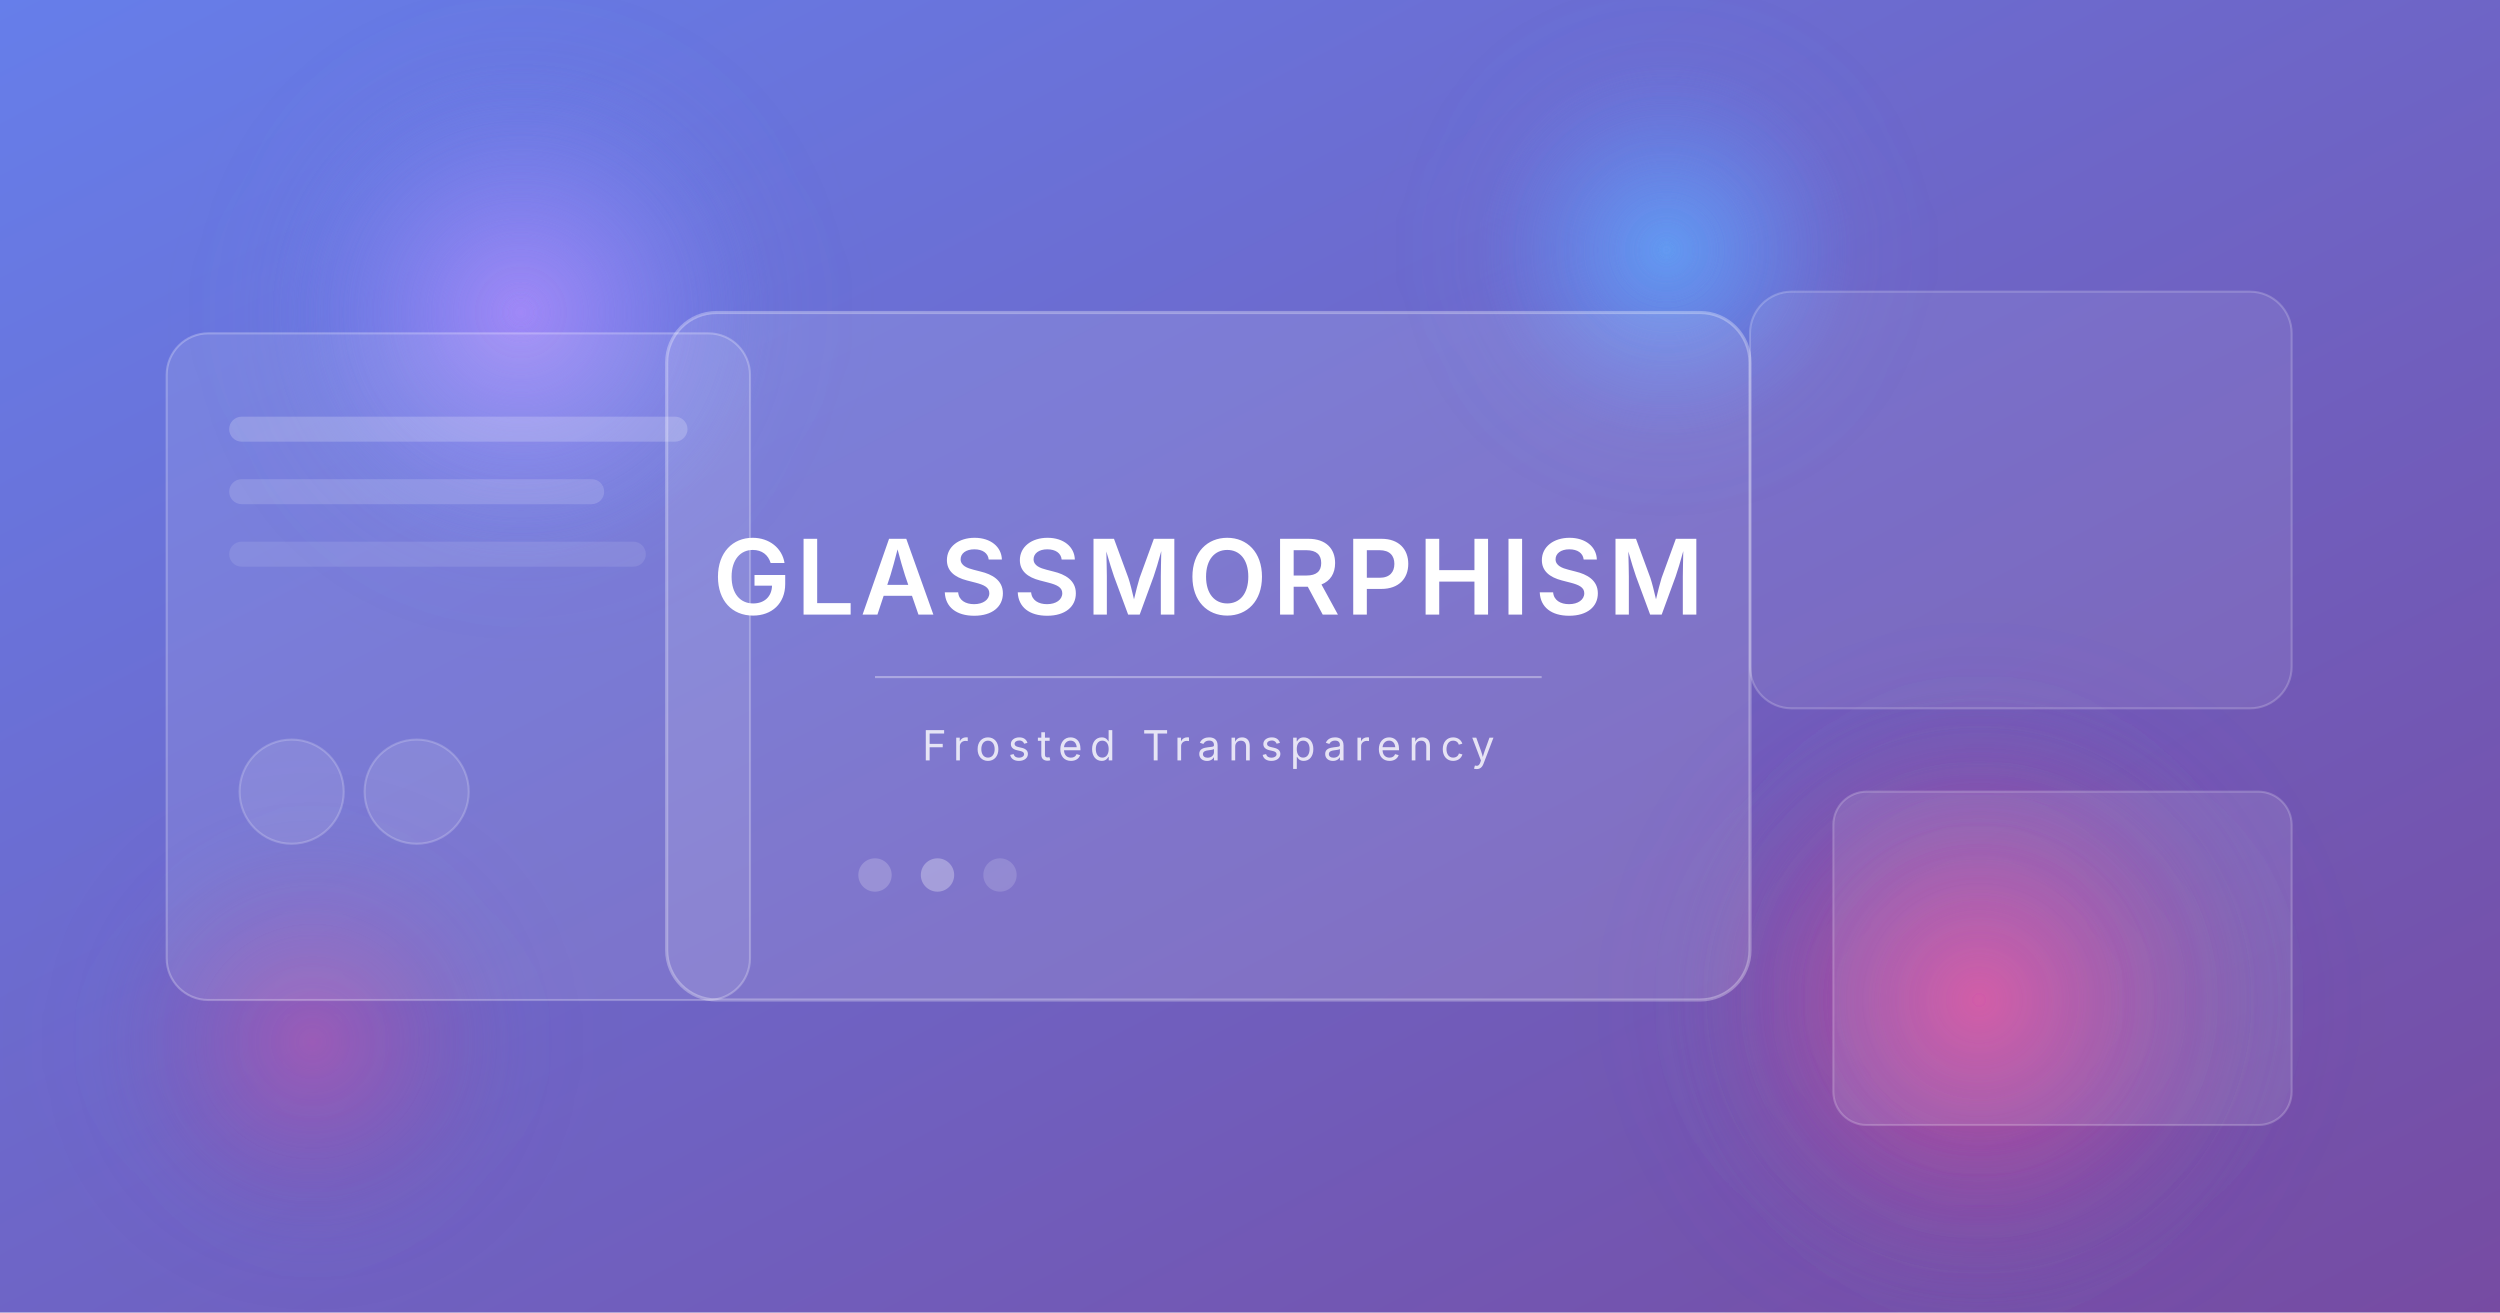
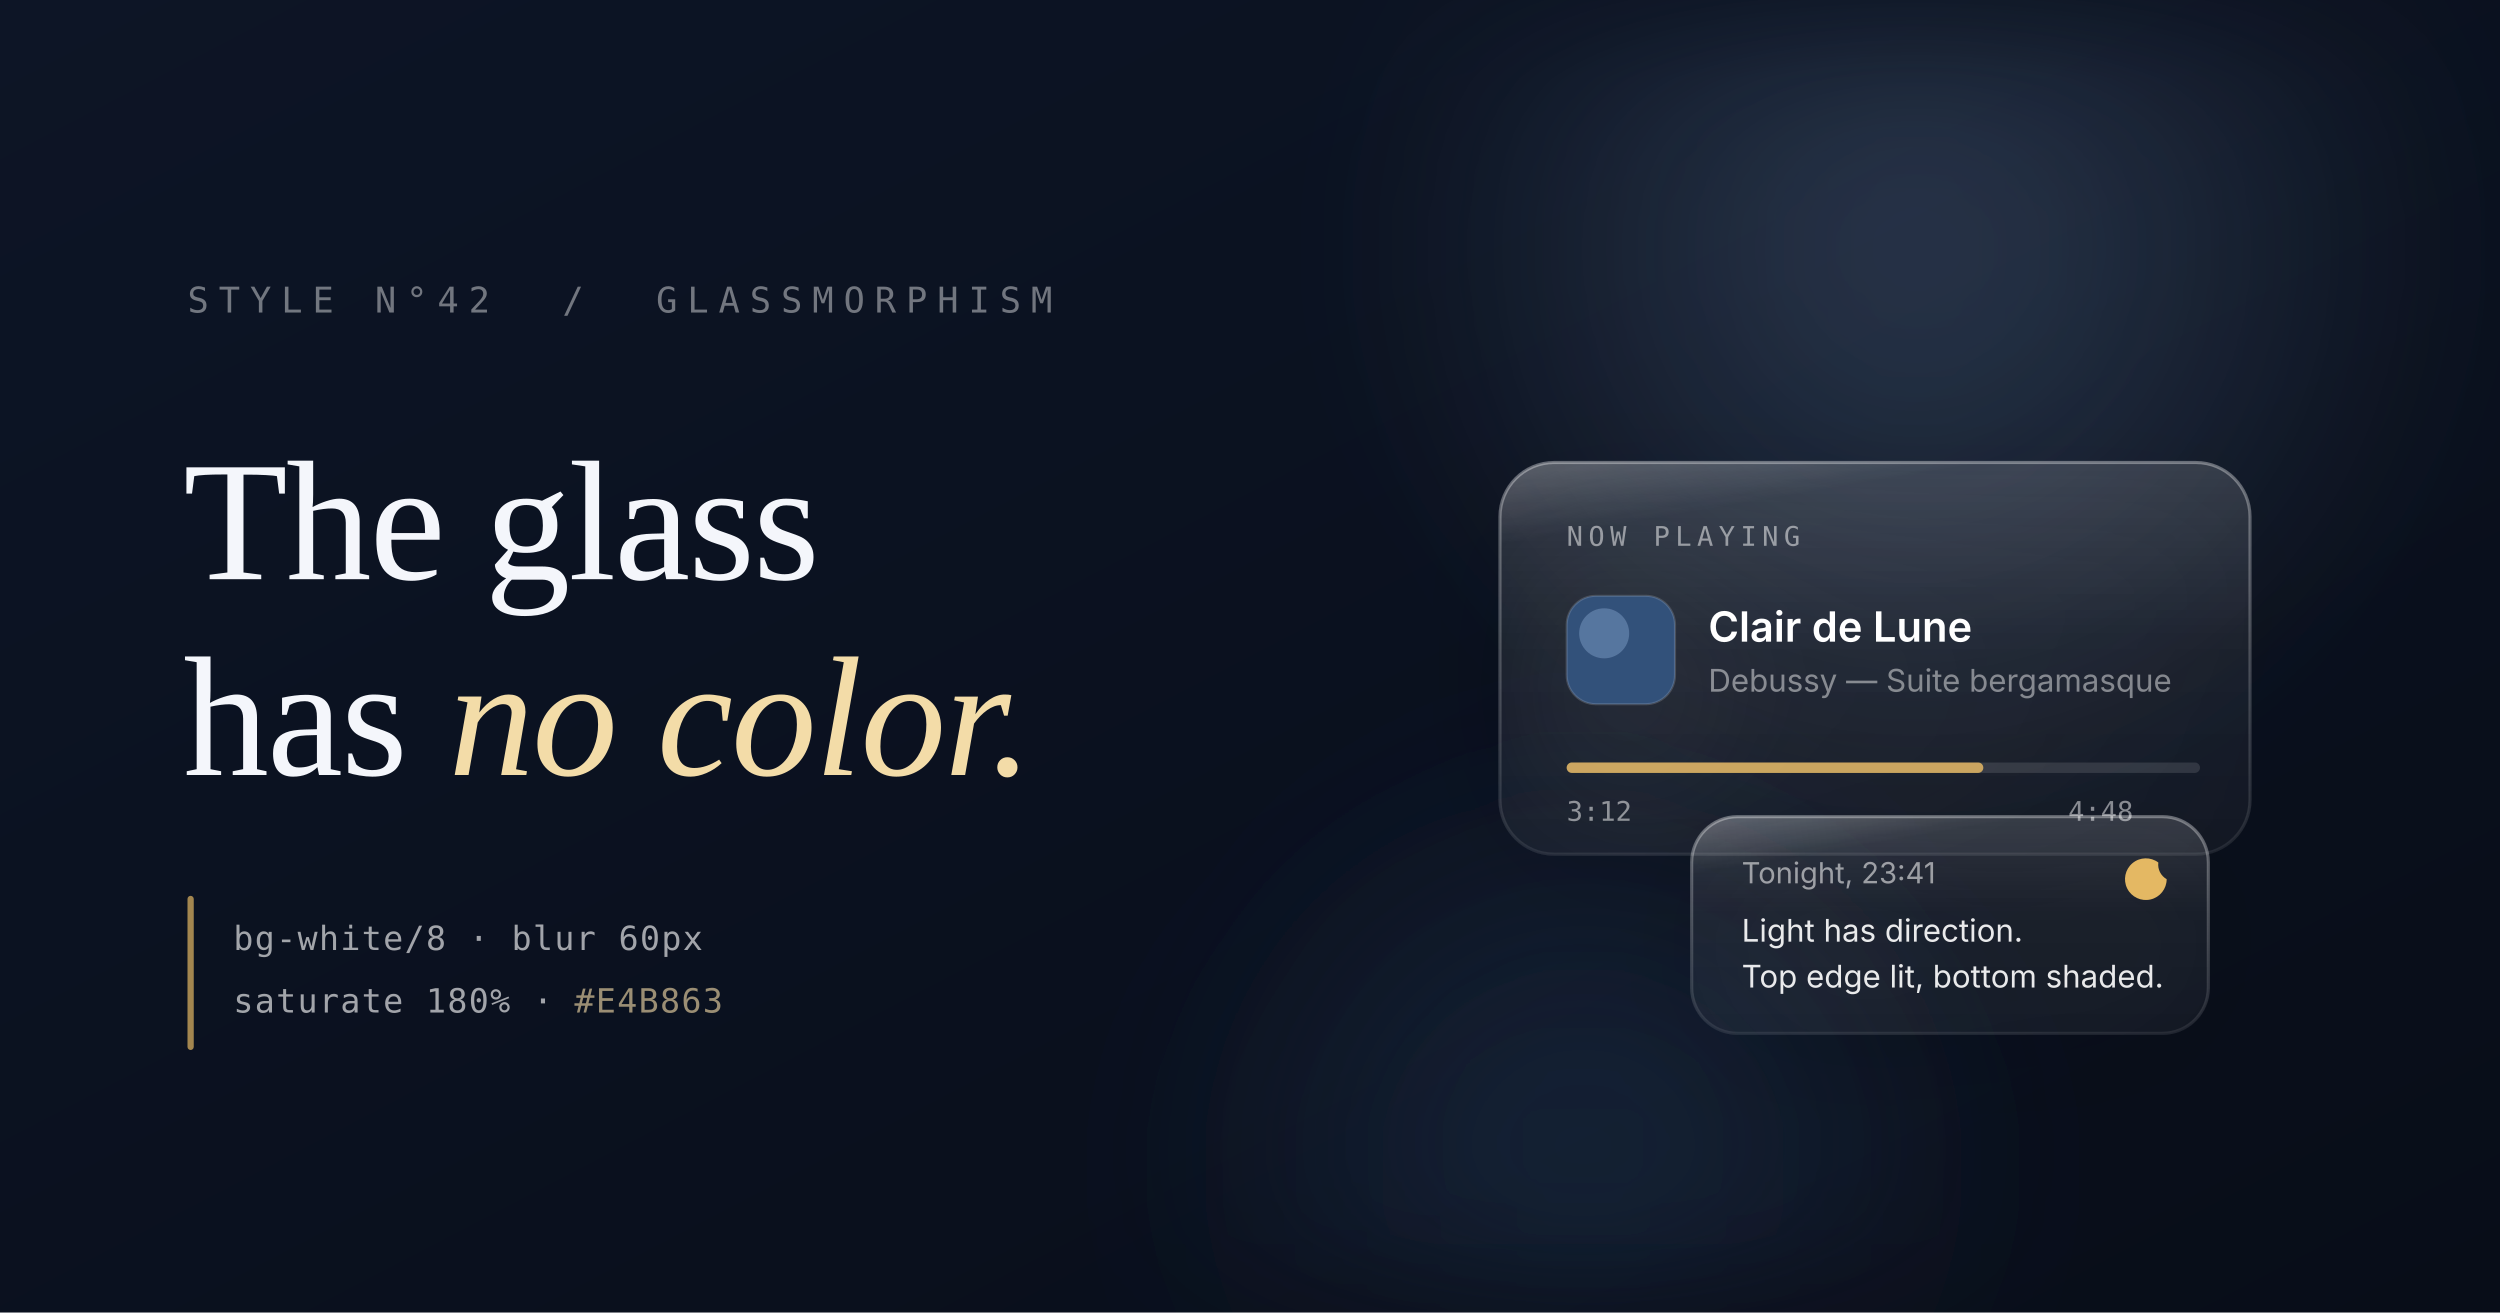
<svg xmlns="http://www.w3.org/2000/svg" width="1200" height="630" fill="none" viewBox="0 0 1200 630">
  <defs>
-     <radialGradient id="b" cx="50%" cy="50%" r="50%">
-       <stop offset="0%" stop-color="#a78bfa" stop-opacity=".8" />
-       <stop offset="100%" stop-color="#667eea" stop-opacity="0" />
+     <linearGradient id="bg" x1="0" x2="1" y1="0" y2="1">
+       <stop offset="0%" stop-color="#0d1526" />
+       <stop offset="100%" stop-color="#080d18" />
+     </linearGradient>
+     <radialGradient id="well" cx="50%" cy="50%" r="50%">
+       <stop offset="0%" stop-color="#7c9cc4" stop-opacity=".28" />
+       <stop offset="100%" stop-color="#7c9cc4" stop-opacity="0" />
    </radialGradient>
-     <radialGradient id="d" cx="50%" cy="50%" r="50%">
-       <stop offset="0%" stop-color="#ec4899" stop-opacity=".6" />
-       <stop offset="100%" stop-color="#764ba2" stop-opacity="0" />
+     <radialGradient id="well2" cx="50%" cy="50%" r="50%">
+       <stop offset="0%" stop-color="#33517a" stop-opacity=".32" />
+       <stop offset="100%" stop-color="#33517a" stop-opacity="0" />
    </radialGradient>
-     <radialGradient id="e" cx="50%" cy="50%" r="50%">
-       <stop offset="0%" stop-color="#60a5fa" stop-opacity=".7" />
-       <stop offset="100%" stop-color="#667eea" stop-opacity="0" />
-     </radialGradient>
-     <linearGradient id="a" x1="0" x2="1" y1="0" y2="1">
-       <stop offset="0%" stop-color="#667eea" />
-       <stop offset="100%" stop-color="#764ba2" />
+     <linearGradient id="glass" x1="0" x2="0" y1="0" y2="1">
+       <stop offset="0%" stop-color="#fff" stop-opacity=".14" />
+       <stop offset="45%" stop-color="#fff" stop-opacity=".05" />
+       <stop offset="100%" stop-color="#fff" stop-opacity=".03" />
    </linearGradient>
-     <filter id="c" width="200%" height="200%" x="-50%" y="-50%">
-       <feGaussianBlur result="blur" stdDeviation="30" />
-       <feMerge>
-         <feMergeNode in="blur" />
-         <feMergeNode in="SourceGraphic" />
-       </feMerge>
+     <linearGradient id="sheen" x1="0" x2="1" y1="0" y2="1">
+       <stop offset="0%" stop-color="#fff" stop-opacity=".22" />
+       <stop offset="30%" stop-color="#fff" stop-opacity="0" />
+     </linearGradient>
+     <linearGradient id="edge" x1="0" x2="0" y1="0" y2="1">
+       <stop offset="0%" stop-color="#fff" stop-opacity=".35" />
+       <stop offset="100%" stop-color="#fff" stop-opacity=".08" />
+     </linearGradient>
+     <filter id="soft" width="200%" height="200%" x="-50%" y="-50%">
+       <feGaussianBlur stdDeviation="40" />
+     </filter>
+     <filter id="cardshadow" width="180%" height="180%" x="-40%" y="-40%">
+       <feDropShadow dx="0" dy="24" stdDeviation="36" flood-color="#03070f" flood-opacity=".55" />
    </filter>
  </defs>
-   <path fill="url(#a)" d="M0 0h1200v630H0z" />
-   <circle cx="250" cy="150" r="120" fill="url(#b)" filter="url(#c)" />
-   <circle cx="950" cy="480" r="150" fill="url(#d)" filter="url(#c)" />
-   <circle cx="800" cy="120" r="90" fill="url(#e)" filter="url(#c)" />
-   <circle cx="150" cy="500" r="100" fill="url(#d)" filter="url(#c)" opacity=".5" />
-   <rect width="280" height="320" x="80" y="160" fill="#fff" fill-opacity=".1" stroke="#fff" stroke-opacity=".25" rx="20" />
-   <rect width="260" height="200" x="840" y="140" fill="#fff" fill-opacity=".08" stroke="#fff" stroke-opacity=".2" rx="20" />
-   <rect width="220" height="160" x="880" y="380" fill="#fff" fill-opacity=".1" stroke="#fff" stroke-opacity=".2" rx="16" />
-   <rect width="520" height="330" x="320" y="150" fill="#fff" fill-opacity=".12" stroke="#fff" stroke-opacity=".3" stroke-width="1.5" rx="24" />
-   <text x="580" y="295" fill="#fff" font-family="'SF Pro Display', 'Segoe UI', sans-serif" font-size="50" font-weight="600" letter-spacing=".05em" text-anchor="middle">GLASSMORPHISM</text>
-   <path stroke="#fff" stroke-opacity=".35" d="M420 325h320" />
-   <text x="580" y="365" fill="#fff" fill-opacity=".8" font-family="'SF Pro Display', 'Segoe UI', sans-serif" font-size="20" letter-spacing=".18em" text-anchor="middle">Frosted Transparency</text>
-   <rect width="220" height="12" x="110" y="200" fill="#fff" fill-opacity=".2" rx="6" />
-   <rect width="180" height="12" x="110" y="230" fill="#fff" fill-opacity=".15" rx="6" />
-   <rect width="200" height="12" x="110" y="260" fill="#fff" fill-opacity=".1" rx="6" />
-   <circle cx="140" cy="380" r="25" fill="#fff" fill-opacity=".1" stroke="#fff" stroke-opacity=".2" />
-   <circle cx="200" cy="380" r="25" fill="#fff" fill-opacity=".1" stroke="#fff" stroke-opacity=".2" />
-   <circle cx="420" cy="420" r="8" fill="#fff" fill-opacity=".2" />
-   <circle cx="450" cy="420" r="8" fill="#fff" fill-opacity=".3" />
-   <circle cx="480" cy="420" r="8" fill="#fff" fill-opacity=".15" />
+   <path fill="url(#bg)" d="M0 0h1200v630H0z" />
+   <circle cx="920" cy="120" r="260" fill="url(#well)" filter="url(#soft)" />
+   <circle cx="760" cy="560" r="220" fill="url(#well2)" filter="url(#soft)" />
+   <g font-family="'SF Pro Display','Segoe UI',sans-serif">
+     <text x="90" y="150" fill="#fff" fill-opacity=".42" font-family="'SF Mono','Menlo',monospace" font-size="17" letter-spacing=".28em">STYLE N°42  /  GLASSMORPHISM</text>
+     <text x="88" y="278" fill="#f4f6fb" font-family="Georgia,'Times New Roman',serif" font-size="82" font-weight="500" letter-spacing="-.01em">The glass</text>
+     <text x="88" y="372" fill="#f4f6fb" font-family="Georgia,'Times New Roman',serif" font-size="82" font-weight="500" letter-spacing="-.01em">has <tspan fill="#F3DCA8" font-style="italic">no color.</tspan>
+     </text>
+     <g transform="translate(90 430)">
+       <rect width="3" height="74" fill="#E4B863" fill-opacity=".7" rx="1.5" />
+       <text x="22" y="26" fill="#fff" fill-opacity=".62" font-family="'SF Mono','Menlo',monospace" font-size="16" letter-spacing=".04em">bg-white/8 · blur 60px</text>
+       <text x="22" y="56" fill="#fff" fill-opacity=".62" font-family="'SF Mono','Menlo',monospace" font-size="16" letter-spacing=".04em">saturate 180% · <tspan fill="#F3DCA8">#E4B863</tspan>
+       </text>
+     </g>
+   </g>
+   <g filter="url(#cardshadow)">
+     <rect width="360" height="188" x="720" y="222" fill="url(#glass)" rx="26" />
+     <rect width="360" height="188" x="720" y="222" fill="none" stroke="url(#edge)" stroke-width="1.5" rx="26" />
+     <path fill="url(#sheen)" d="M746 222h334a26 26 0 0 1 26 26v40H720v-40a26 26 0 0 1 26-26Z" opacity=".9" />
+     <text x="752" y="262" fill="#fff" fill-opacity=".5" font-family="'SF Mono','Menlo',monospace" font-size="13" letter-spacing=".2em">NOW PLAYING</text>
+     <rect width="52" height="52" x="752" y="286" fill="#33517A" rx="14" />
+     <rect width="52" height="52" x="752" y="286" fill="none" stroke="#fff" stroke-opacity=".15" rx="14" />
+     <circle cx="770" cy="304" r="12" fill="#7c9cc4" fill-opacity=".5" />
+     <text x="820" y="308" fill="#fff" font-family="'SF Pro Display','Segoe UI',sans-serif" font-size="20" font-weight="600">Clair de Lune</text>
+     <text x="820" y="332" fill="#fff" fill-opacity=".45" font-family="'SF Pro Display','Segoe UI',sans-serif" font-size="15">Debussy — Suite bergamasque</text>
+     <rect width="304" height="5" x="752" y="366" fill="#fff" fill-opacity=".12" rx="2.5" />
+     <rect width="200" height="5" x="752" y="366" fill="#E4B863" fill-opacity=".85" rx="2.5" />
+     <text x="752" y="394" fill="#fff" fill-opacity=".5" font-family="'SF Mono','Menlo',monospace" font-size="13">3:12</text>
+     <text x="1024" y="394" fill="#fff" fill-opacity=".5" font-family="'SF Mono','Menlo',monospace" font-size="13" text-anchor="end">4:48</text>
+   </g>
+   <g filter="url(#cardshadow)">
+     <rect width="248" height="104" x="812" y="392" fill="url(#glass)" rx="22" />
+     <rect width="248" height="104" x="812" y="392" fill="none" stroke="url(#edge)" stroke-width="1.5" rx="22" />
+     <path fill="url(#sheen)" d="M834 392h226a22 22 0 0 1 22 22v24H812v-24a22 22 0 0 1 22-22Z" opacity=".9" />
+     <text x="836" y="424" fill="#fff" fill-opacity=".55" font-family="'SF Pro Display','Segoe UI',sans-serif" font-size="14">Tonight, 23:41</text>
+     <path d="M1036 414a10 10 0 1 0 4 8 8 8 0 0 1-4-8Z" fill="#E4B863" />
+     <text x="836" y="452" fill="#fff" fill-opacity=".9" font-family="'SF Pro Display','Segoe UI',sans-serif" font-size="15">Light has direction.</text>
+     <text x="836" y="474" fill="#fff" fill-opacity=".9" font-family="'SF Pro Display','Segoe UI',sans-serif" font-size="15">Top edge lit, bottom shaded.</text>
+   </g>
</svg>
